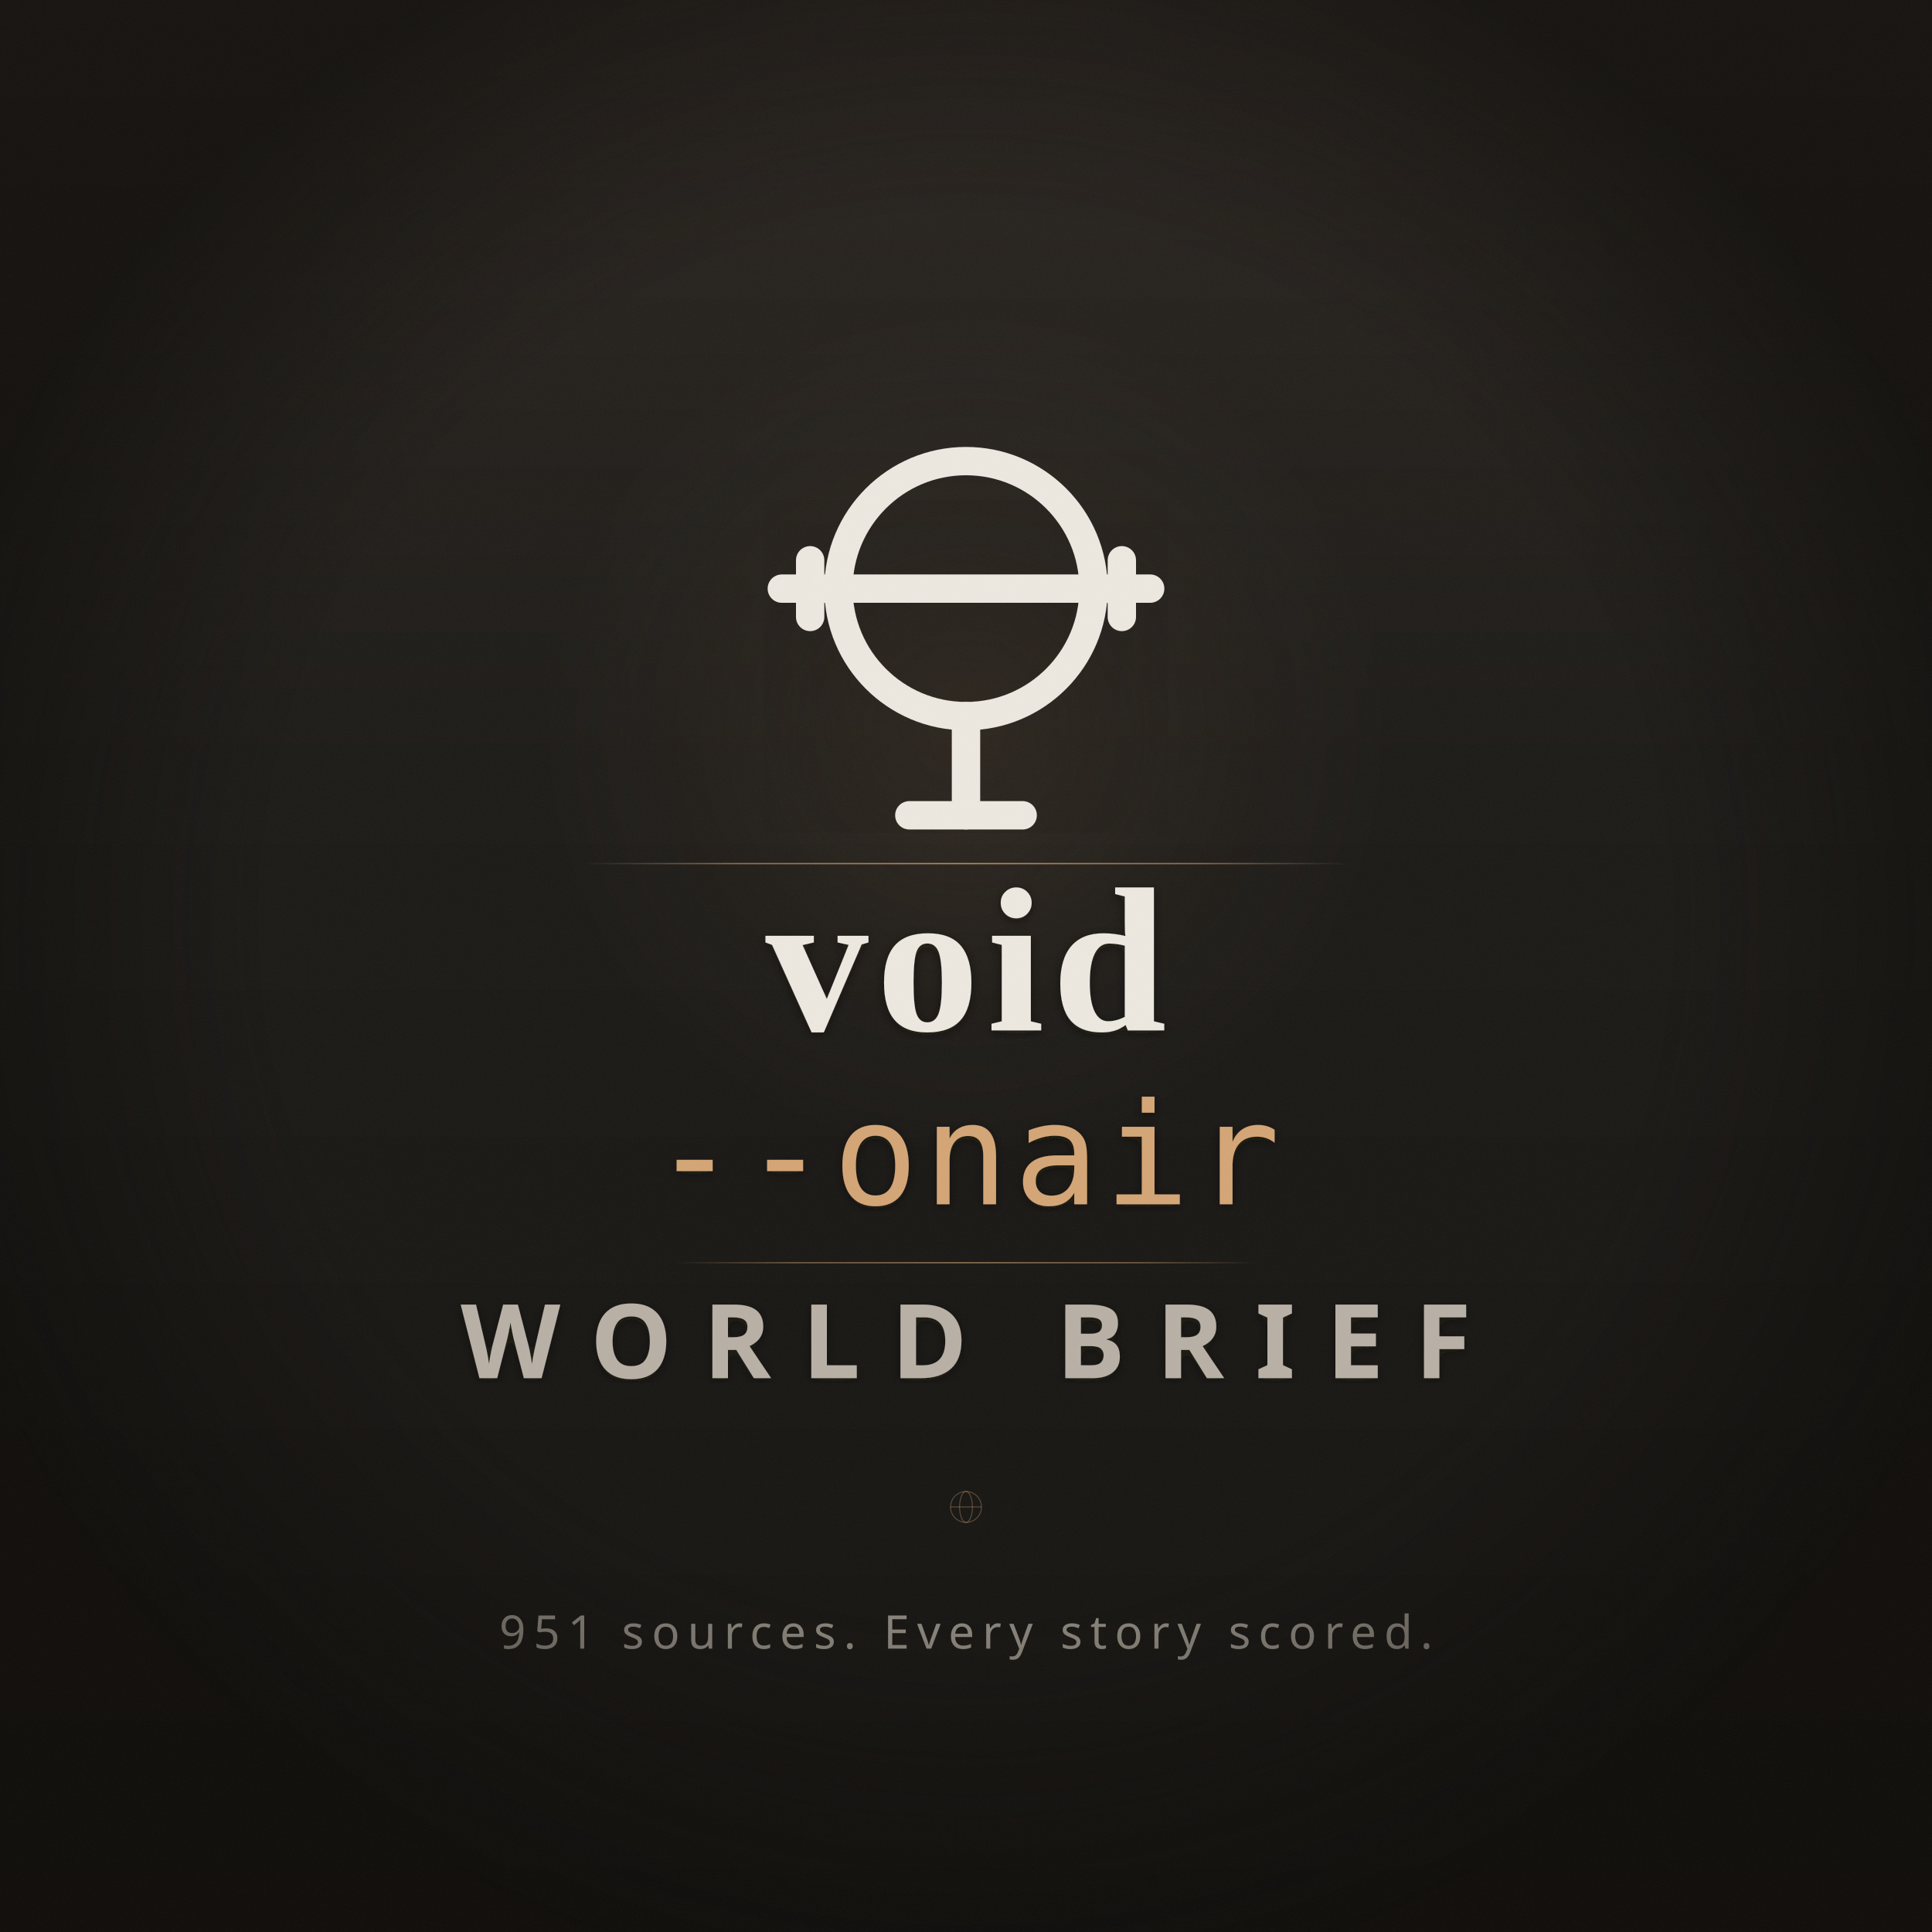
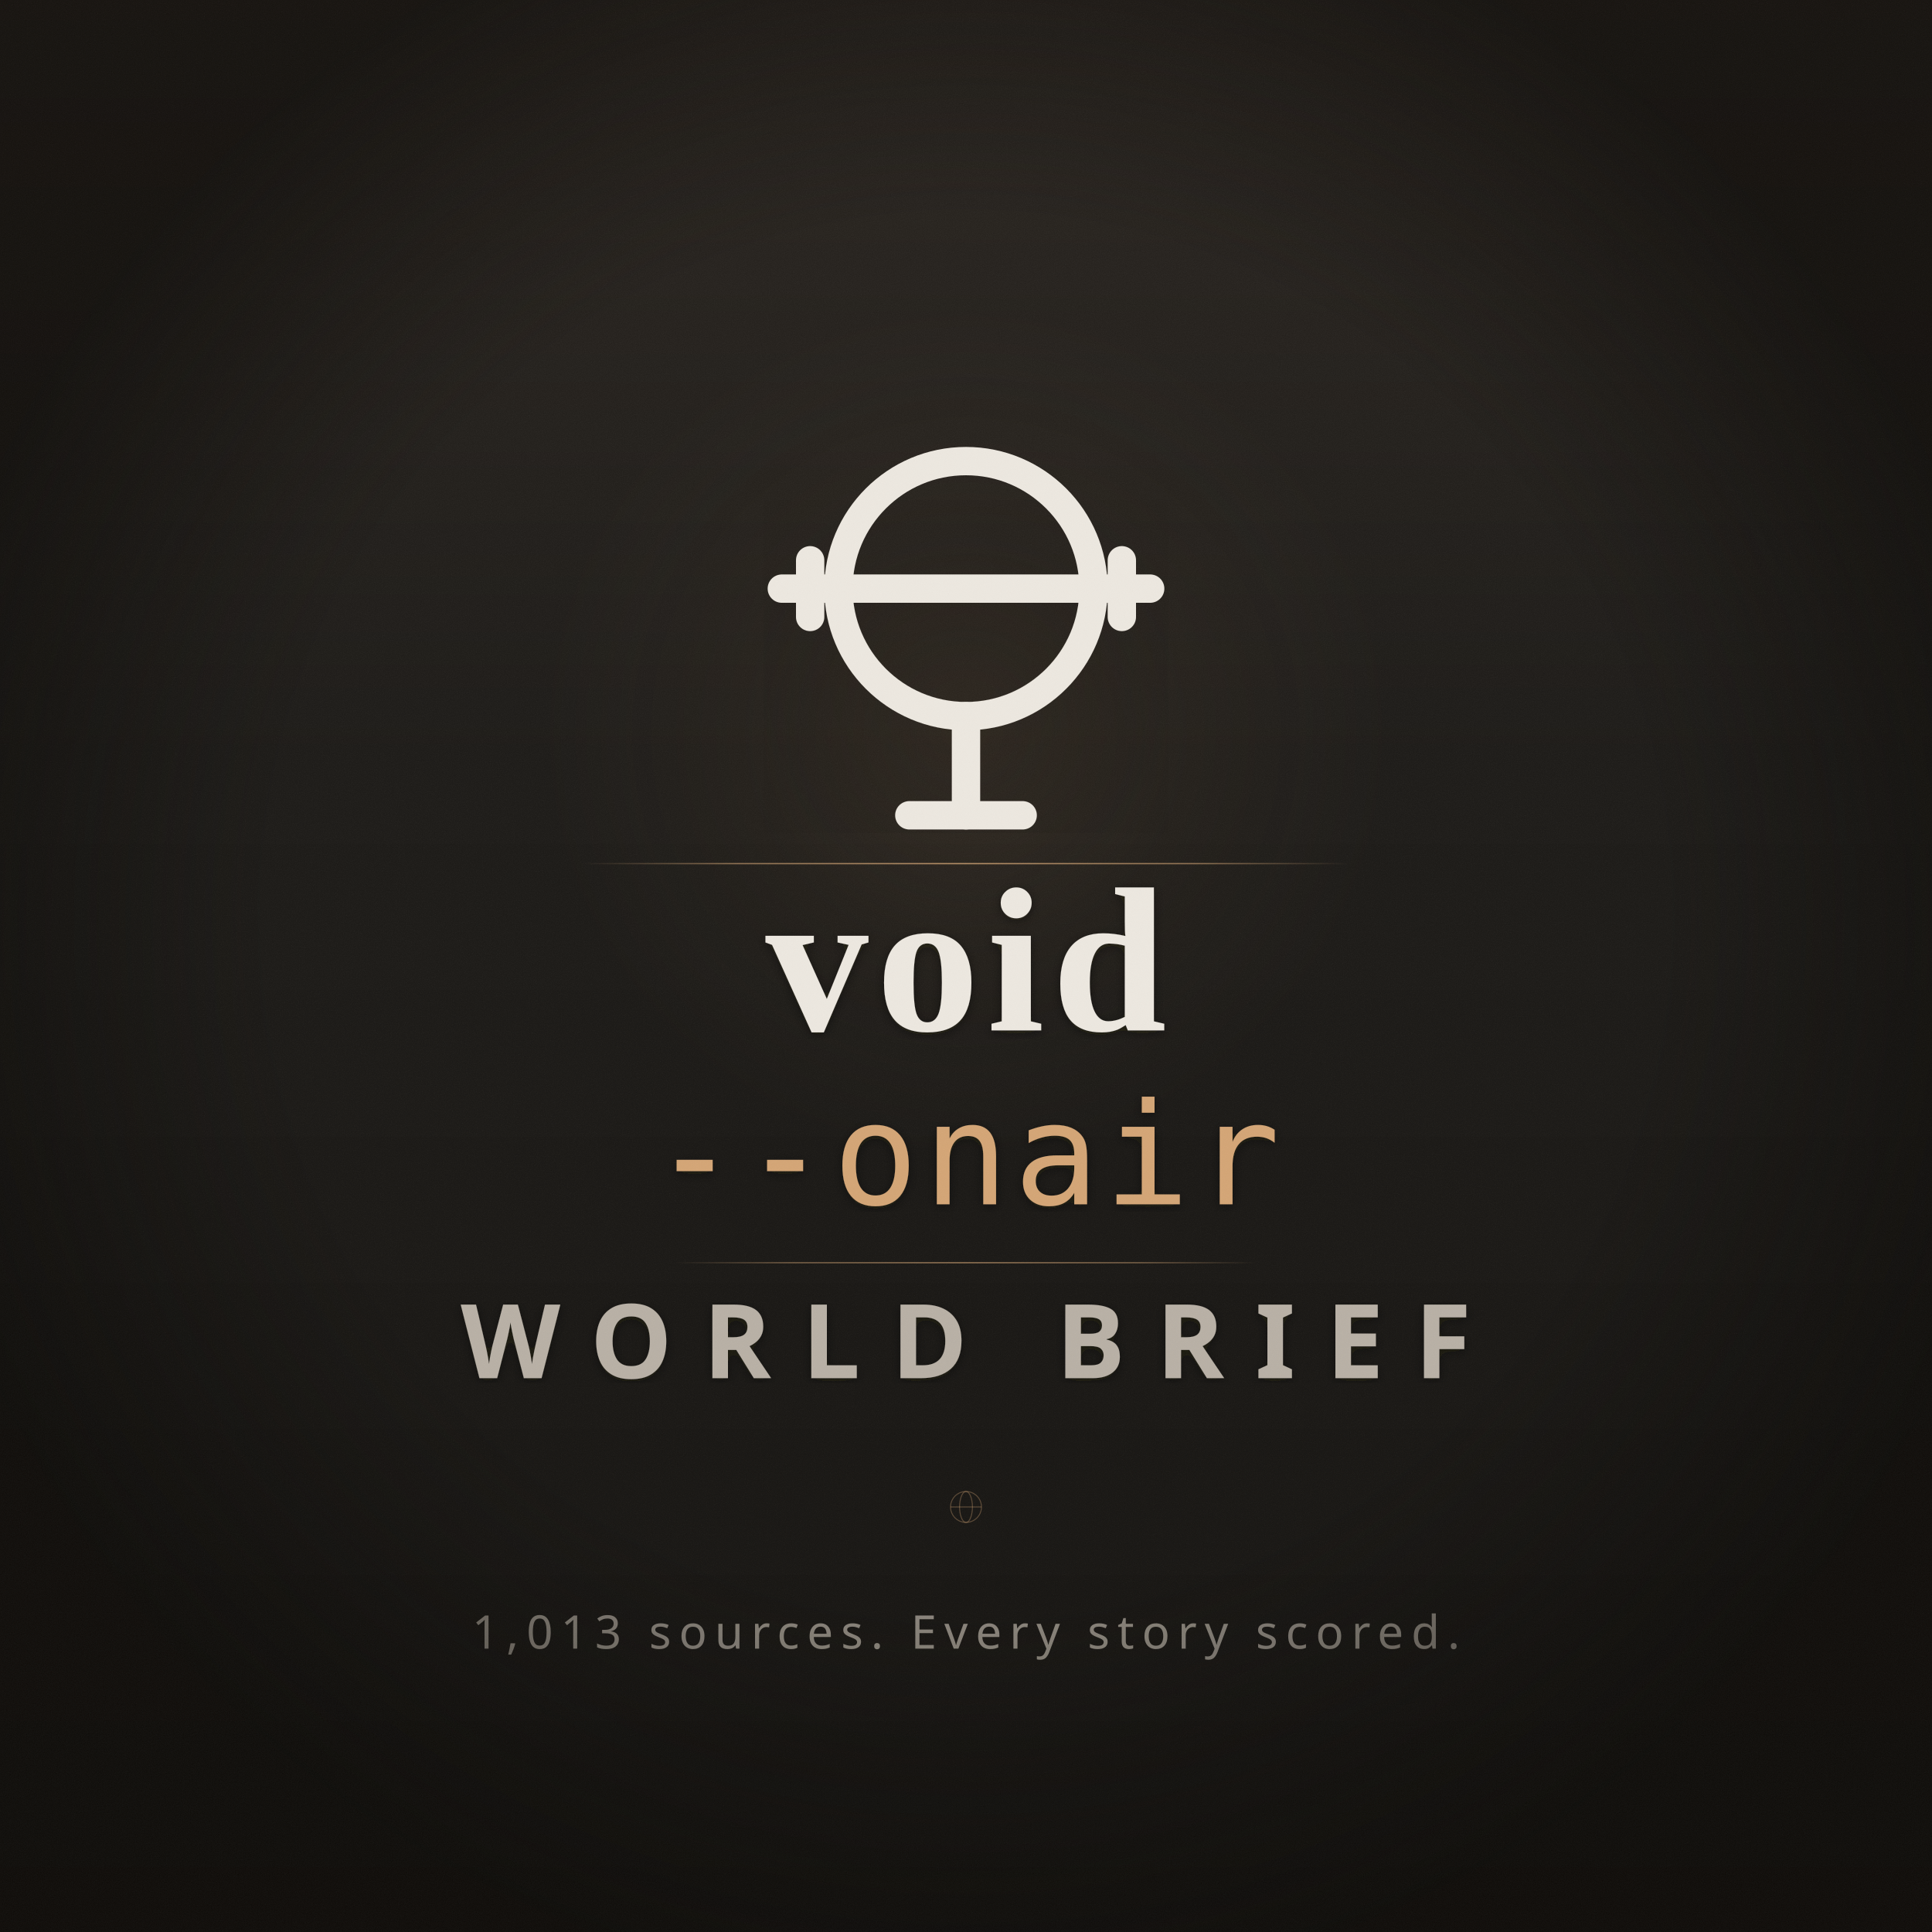
<svg xmlns="http://www.w3.org/2000/svg" viewBox="0 0 3000 3000" width="3000" height="3000">
  <defs>
    <filter id="grain" x="0" y="0" width="100%" height="100%">
      <feTurbulence type="fractalNoise" baseFrequency="0.75" numOctaves="4" stitchTiles="stitch" result="noise" />
      <feColorMatrix type="saturate" values="0" in="noise" result="mono" />
      <feComponentTransfer in="mono" result="clipped">
        <feFuncA type="linear" slope="0.06" intercept="0" />
      </feComponentTransfer>
      <feBlend in="SourceGraphic" in2="clipped" mode="overlay" />
    </filter>
    <radialGradient id="vignette" cx="50%" cy="48%" r="55%" fx="50%" fy="46%">
      <stop offset="0%" stop-color="#0A0805" stop-opacity="0" />
      <stop offset="65%" stop-color="#0A0805" stop-opacity="0" />
      <stop offset="100%" stop-color="#0A0805" stop-opacity="0.65" />
    </radialGradient>
    <radialGradient id="iconGlow" cx="50%" cy="38%" r="22%">
      <stop offset="0%" stop-color="#D4A574" stop-opacity="0.12" />
      <stop offset="50%" stop-color="#D4A574" stop-opacity="0.04" />
      <stop offset="100%" stop-color="#D4A574" stop-opacity="0" />
    </radialGradient>
    <linearGradient id="surfaceGrade" x1="50%" y1="0%" x2="50%" y2="100%">
      <stop offset="0%" stop-color="#2A2520" stop-opacity="1" />
      <stop offset="40%" stop-color="#1C1A17" stop-opacity="1" />
      <stop offset="100%" stop-color="#14120F" stop-opacity="1" />
    </linearGradient>
    <linearGradient id="ruleGlow" x1="0%" y1="50%" x2="100%" y2="50%">
      <stop offset="0%" stop-color="#D4A574" stop-opacity="0" />
      <stop offset="20%" stop-color="#D4A574" stop-opacity="0.6" />
      <stop offset="50%" stop-color="#D4A574" stop-opacity="0.8" />
      <stop offset="80%" stop-color="#D4A574" stop-opacity="0.6" />
      <stop offset="100%" stop-color="#D4A574" stop-opacity="0" />
    </linearGradient>
    <filter id="textShadow" x="-5%" y="-5%" width="110%" height="110%">
      <feDropShadow dx="0" dy="4" stdDeviation="8" flood-color="#0A0805" flood-opacity="0.5" />
    </filter>
  </defs>
  <rect width="3000" height="3000" fill="url(#surfaceGrade)" />
  <rect width="3000" height="3000" fill="url(#iconGlow)" />
  <g transform="translate(1500,980) scale(22)" filter="url(#textShadow)">
    <g fill="none" stroke="#EDE8E0" stroke-width="2" stroke-linecap="round" stroke-linejoin="round" transform="translate(-16,-16)">
      <circle cx="16" cy="13" r="9" />
      <line x1="3" y1="13" x2="29" y2="13" />
      <line x1="5" y1="11" x2="5" y2="15" />
      <line x1="27" y1="11" x2="27" y2="15" />
      <line x1="16" y1="22" x2="16" y2="29" />
      <line x1="12" y1="29" x2="20" y2="29" />
    </g>
  </g>
  <rect x="900" y="1340" width="1200" height="2" fill="url(#ruleGlow)" rx="1" />
  <text x="1500" y="1600" font-family="'Playfair Display', Georgia, 'Times New Roman', serif" font-weight="700" font-size="320" fill="#EDE8E0" text-anchor="middle" letter-spacing="12" filter="url(#textShadow)">void</text>
  <text x="1500" y="1870" font-family="'IBM Plex Mono', 'JetBrains Mono', Menlo, Consolas, monospace" font-weight="400" font-size="220" fill="#D4A574" text-anchor="middle" letter-spacing="8" filter="url(#textShadow)">--onair</text>
  <rect x="1050" y="1960" width="900" height="1.5" fill="url(#ruleGlow)" rx="1" />
  <text x="1500" y="2140" font-family="'Barlow Condensed', 'Franklin Gothic Medium', 'Arial Narrow', sans-serif" font-weight="600" font-size="160" fill="#B8B0A5" text-anchor="middle" letter-spacing="48" filter="url(#textShadow)">WORLD BRIEF</text>
-   <text x="1500" y="2560" font-family="'Barlow Condensed', 'Franklin Gothic Medium', 'Arial Narrow', sans-serif" font-weight="400" font-size="72" fill="#8A847B" text-anchor="middle" letter-spacing="12">951 sources. Every story scored.</text>
+   <text x="1500" y="2560" font-family="'Barlow Condensed', 'Franklin Gothic Medium', 'Arial Narrow', sans-serif" font-weight="400" font-size="72" fill="#8A847B" text-anchor="middle" letter-spacing="12">1,013 sources. Every story scored.</text>
  <g transform="translate(1500,2340)" fill="none" stroke="#D4A574" stroke-width="1.5" stroke-opacity="0.35">
    <circle cx="0" cy="0" r="24" />
    <ellipse cx="0" cy="0" rx="10" ry="24" />
    <line x1="-24" y1="0" x2="24" y2="0" />
  </g>
  <rect width="3000" height="3000" fill="url(#vignette)" />
  <rect width="3000" height="3000" fill="transparent" filter="url(#grain)" />
</svg>
